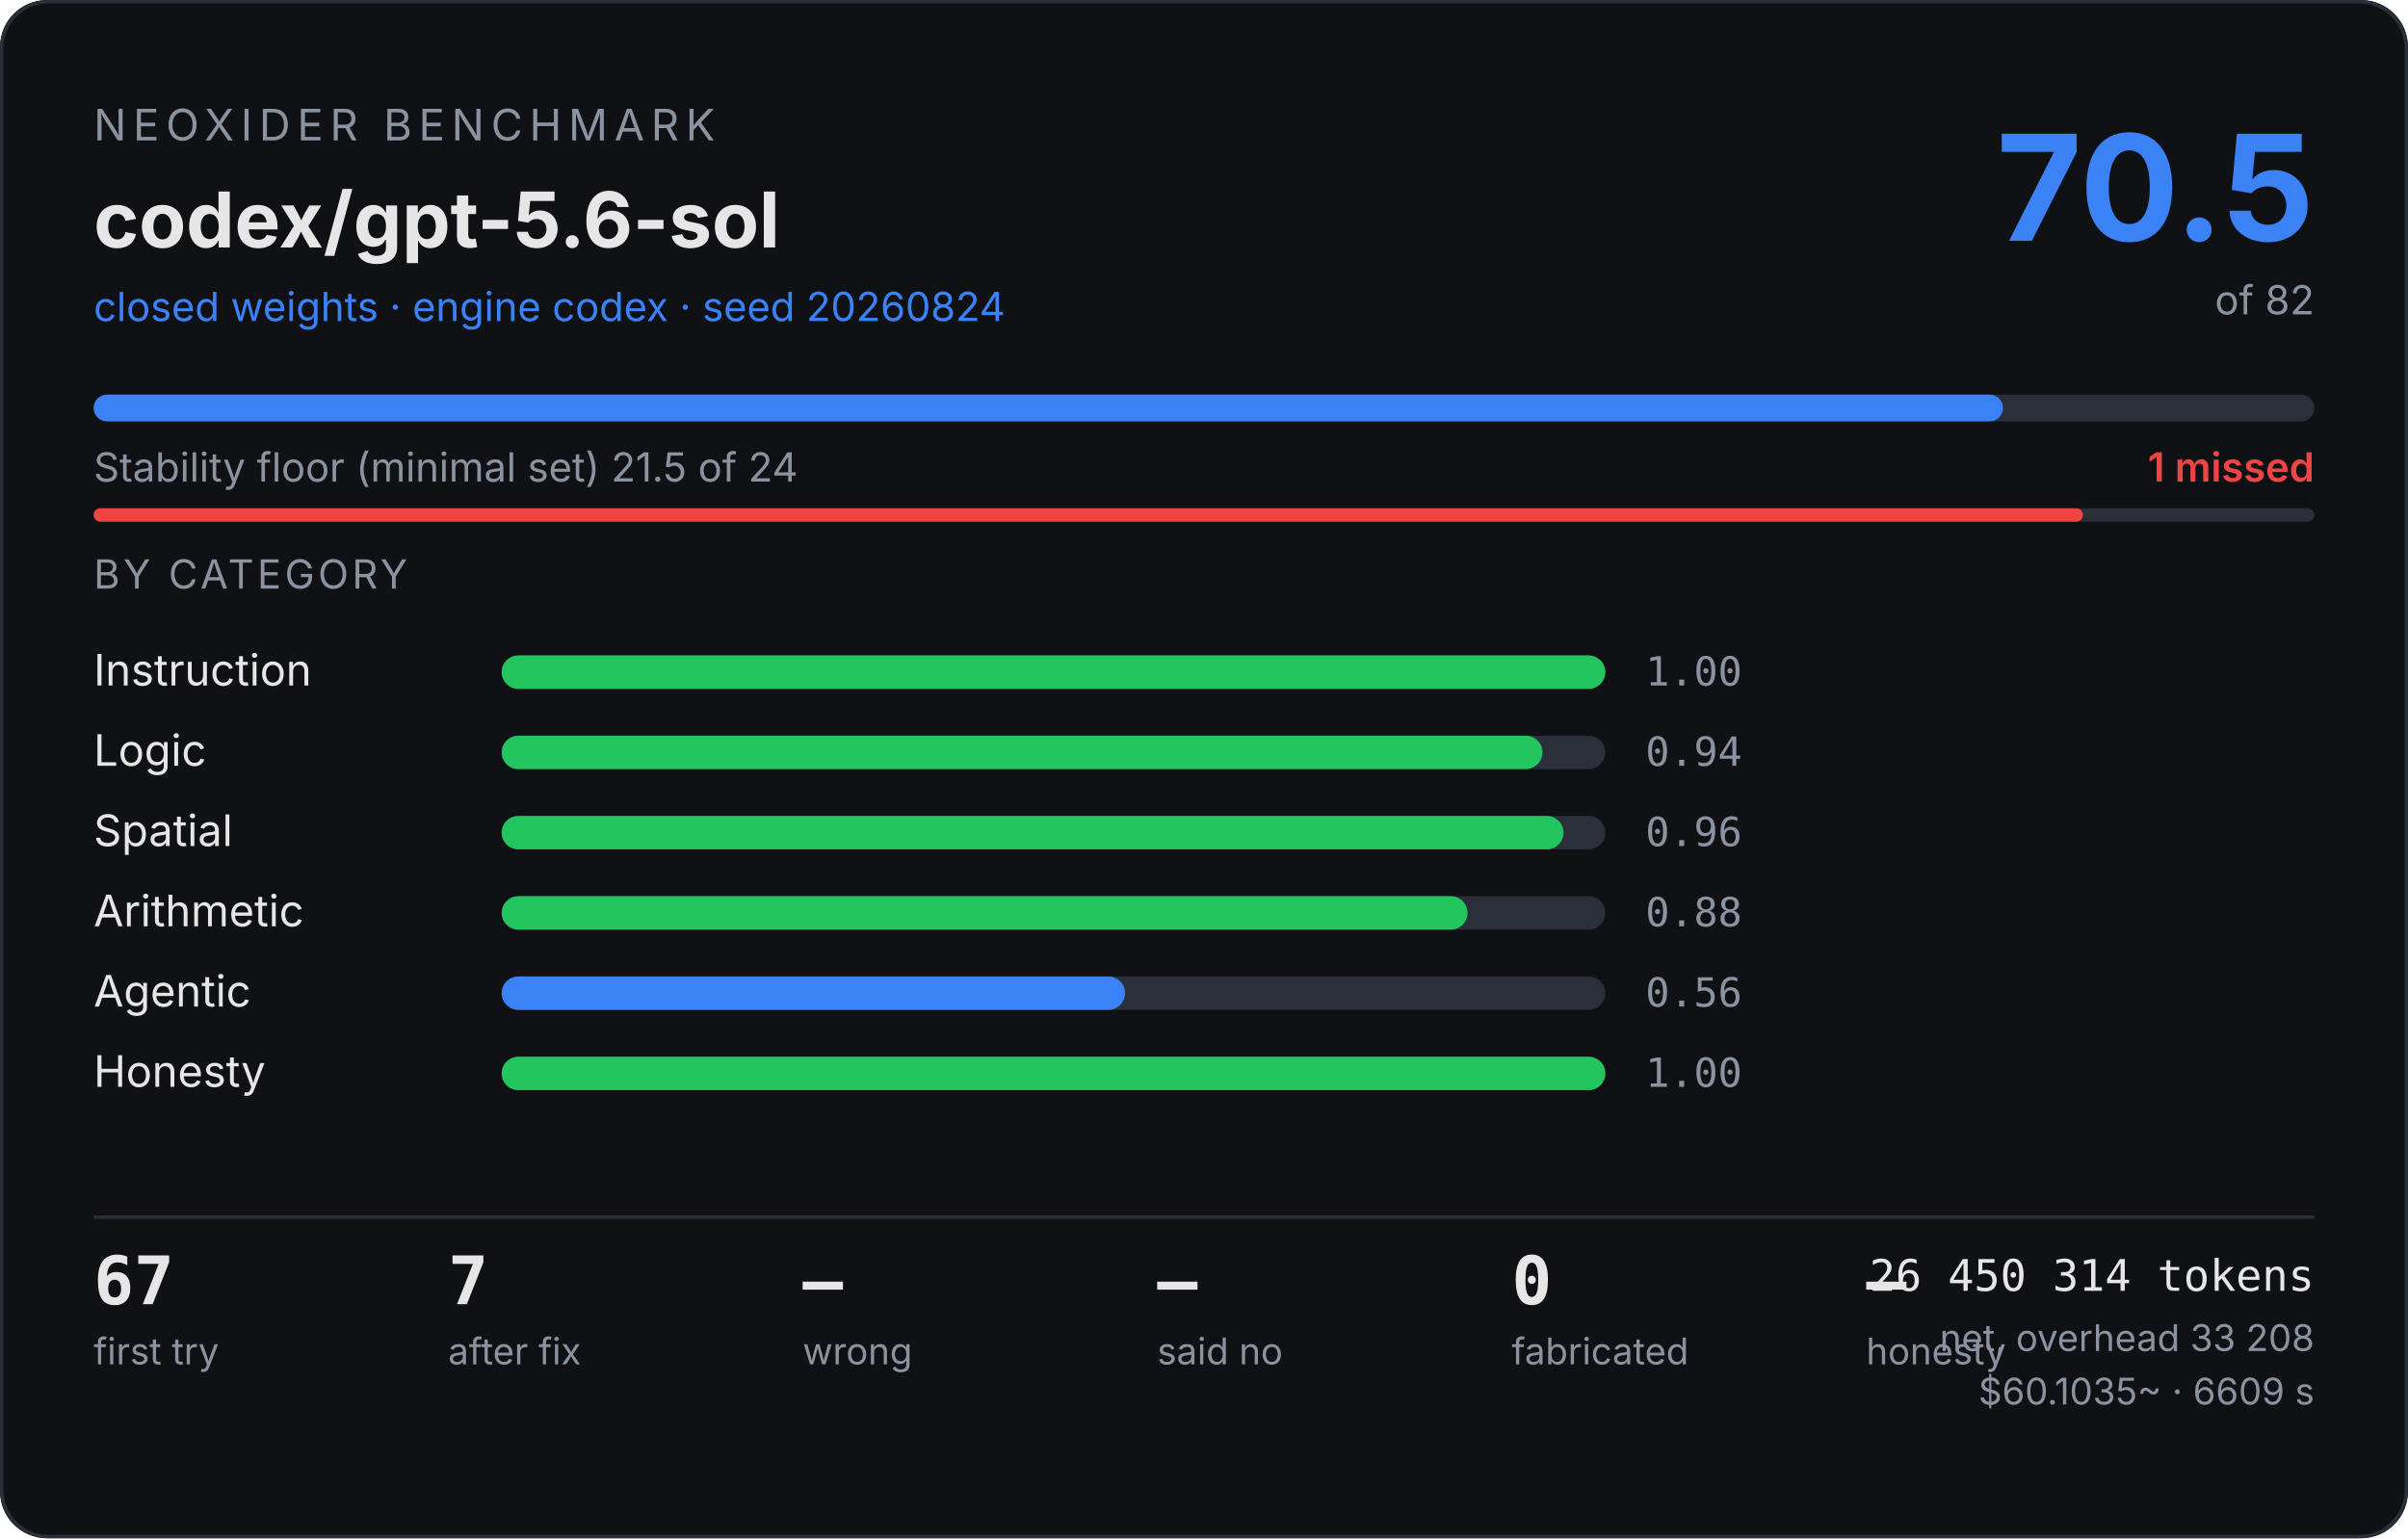
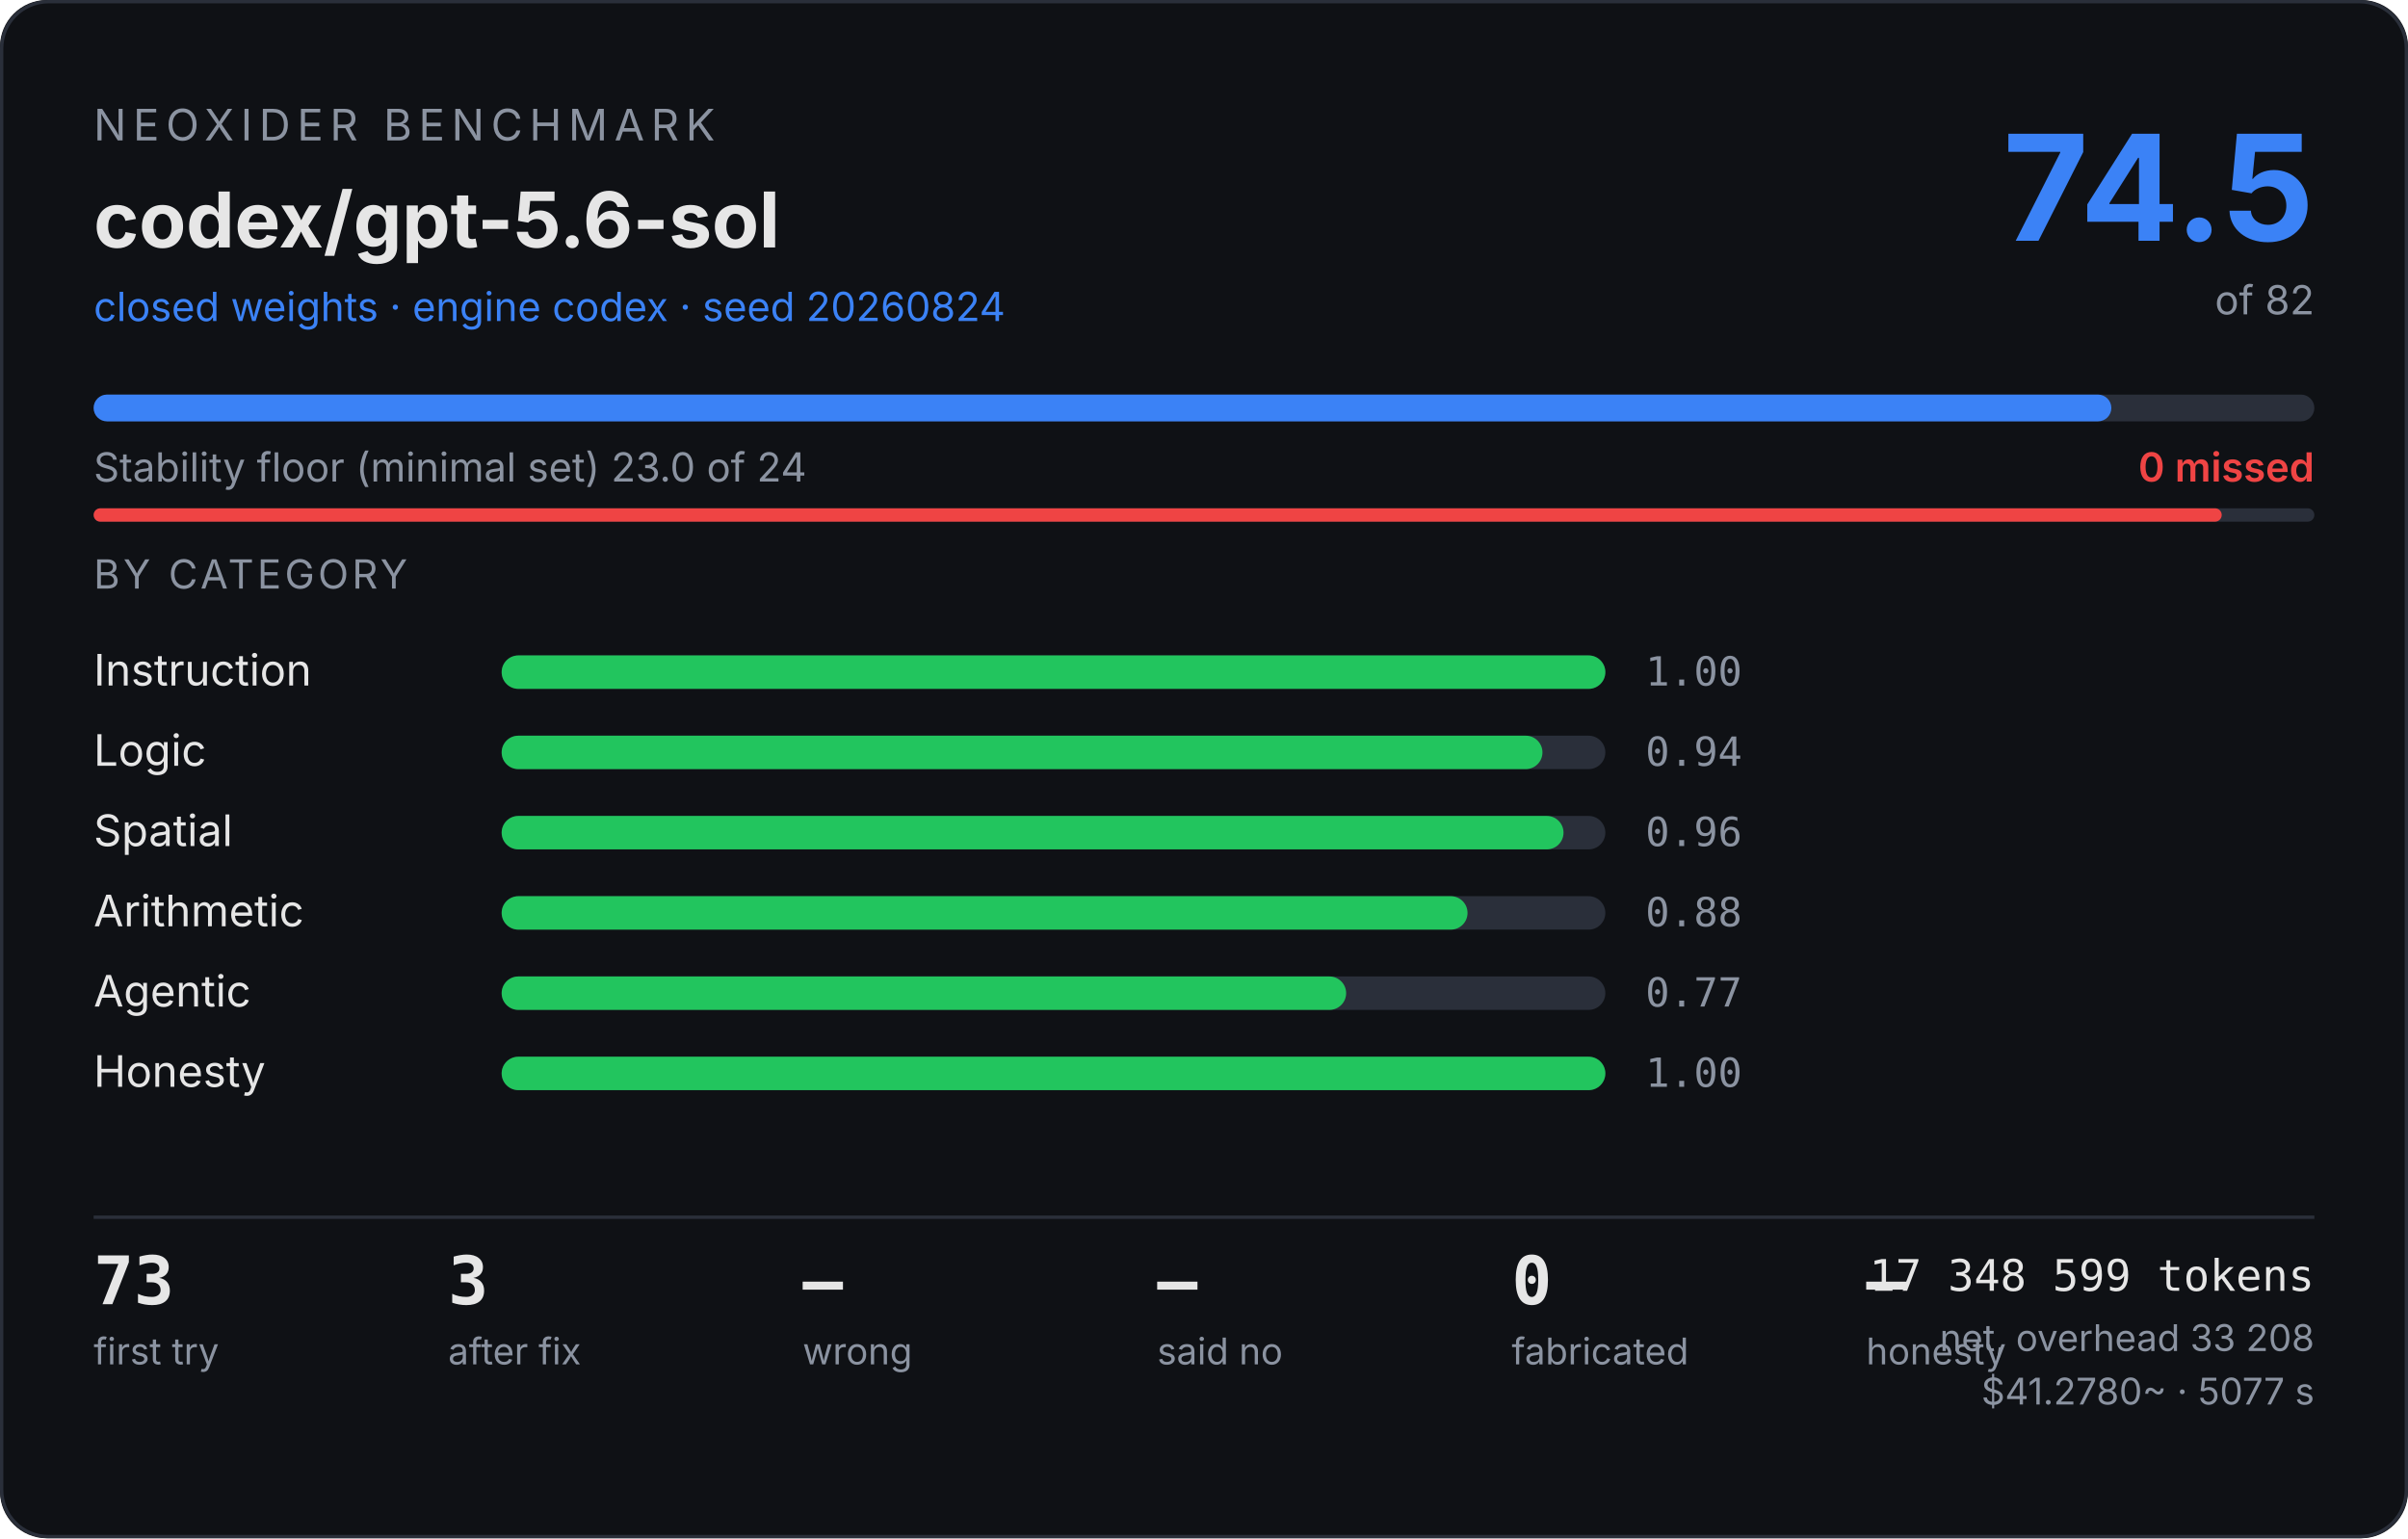
<svg xmlns="http://www.w3.org/2000/svg" width="720" height="460" viewBox="0 0 720 460" font-family="system-ui,-apple-system,Segoe UI,sans-serif">
  <rect width="720" height="460" rx="14" fill="#0f1115" />
  <rect x="0.5" y="0.5" width="719" height="459" rx="14" fill="none" stroke="#2a2f3a" />
  <text x="28" y="42" fill="#8b93a1" font-size="13" letter-spacing="2">NEOXIDER BENCHMARK</text>
  <text x="28" y="74" fill="#e6e6e6" font-size="23" font-weight="700">codex/gpt-5.6-sol</text>
  <text x="28" y="96" fill="#3b82f6" font-size="12">closed weights · engine codex · seed 20260824</text>
-   <text x="692" y="72" text-anchor="end" fill="#3b82f6" font-size="44" font-weight="700">70.5</text>
+   <text x="692" y="72" text-anchor="end" fill="#3b82f6" font-size="44" font-weight="700">74.5</text>
  <text x="692" y="94" text-anchor="end" fill="#8b93a1" font-size="12">of 82</text>
  <rect x="28" y="118" width="664" height="8" rx="4" fill="#2a2f3a" />
-   <rect x="28" y="118" width="570.9" height="8" rx="4" fill="#3b82f6" />
-   <text x="28" y="144" fill="#8b93a1" font-size="12">Stability floor (minimal set) 21.5 of 24</text>
-   <text x="692" y="144" text-anchor="end" fill="#ef4444" font-size="12" font-weight="600">1 missed</text>
+   <rect x="28" y="118" width="603.3" height="8" rx="4" fill="#3b82f6" />
+   <text x="28" y="144" fill="#8b93a1" font-size="12">Stability floor (minimal set) 23.0 of 24</text>
+   <text x="692" y="144" text-anchor="end" fill="#ef4444" font-size="12" font-weight="600">0 missed</text>
  <rect x="28" y="152" width="664" height="4" rx="2" fill="#2a2f3a" />
-   <rect x="28" y="152" width="594.8" height="4" rx="2" fill="#ef4444" />
+   <rect x="28" y="152" width="636.3" height="4" rx="2" fill="#ef4444" />
  <text x="28" y="176" fill="#8b93a1" font-size="12" letter-spacing="1">BY CATEGORY</text>
  <text x="28" y="205" fill="#e6e6e6" font-size="13">Instruction</text>
  <rect x="150" y="196" width="330" height="10" rx="5" fill="#2a2f3a" />
  <rect x="150" y="196" width="330.0" height="10" rx="5" fill="#22c55e" />
  <text x="492" y="205" fill="#8b93a1" font-size="12" font-family="ui-monospace,Consolas,monospace">1.00</text>
  <text x="28" y="229" fill="#e6e6e6" font-size="13">Logic</text>
  <rect x="150" y="220" width="330" height="10" rx="5" fill="#2a2f3a" />
  <rect x="150" y="220" width="311.2" height="10" rx="5" fill="#22c55e" />
  <text x="492" y="229" fill="#8b93a1" font-size="12" font-family="ui-monospace,Consolas,monospace">0.94</text>
  <text x="28" y="253" fill="#e6e6e6" font-size="13">Spatial</text>
  <rect x="150" y="244" width="330" height="10" rx="5" fill="#2a2f3a" />
  <rect x="150" y="244" width="317.5" height="10" rx="5" fill="#22c55e" />
  <text x="492" y="253" fill="#8b93a1" font-size="12" font-family="ui-monospace,Consolas,monospace">0.96</text>
  <text x="28" y="277" fill="#e6e6e6" font-size="13">Arithmetic</text>
  <rect x="150" y="268" width="330" height="10" rx="5" fill="#2a2f3a" />
  <rect x="150" y="268" width="288.8" height="10" rx="5" fill="#22c55e" />
  <text x="492" y="277" fill="#8b93a1" font-size="12" font-family="ui-monospace,Consolas,monospace">0.88</text>
  <text x="28" y="301" fill="#e6e6e6" font-size="13">Agentic</text>
  <rect x="150" y="292" width="330" height="10" rx="5" fill="#2a2f3a" />
-   <rect x="150" y="292" width="186.4" height="10" rx="5" fill="#3b82f6" />
-   <text x="492" y="301" fill="#8b93a1" font-size="12" font-family="ui-monospace,Consolas,monospace">0.56</text>
+   <rect x="150" y="292" width="252.5" height="10" rx="5" fill="#22c55e" />
+   <text x="492" y="301" fill="#8b93a1" font-size="12" font-family="ui-monospace,Consolas,monospace">0.77</text>
  <text x="28" y="325" fill="#e6e6e6" font-size="13">Honesty</text>
  <rect x="150" y="316" width="330" height="10" rx="5" fill="#2a2f3a" />
  <rect x="150" y="316" width="330.0" height="10" rx="5" fill="#22c55e" />
  <text x="492" y="325" fill="#8b93a1" font-size="12" font-family="ui-monospace,Consolas,monospace">1.00</text>
  <line x1="28" y1="364" x2="692" y2="364" stroke="#2a2f3a" />
-   <text x="28" y="390" fill="#e6e6e6" font-size="20" font-weight="700" font-family="ui-monospace,Consolas,monospace">67</text>
+   <text x="28" y="390" fill="#e6e6e6" font-size="20" font-weight="700" font-family="ui-monospace,Consolas,monospace">73</text>
  <text x="28" y="408" fill="#8b93a1" font-size="11">first try</text>
-   <text x="134" y="390" fill="#e6e6e6" font-size="20" font-weight="700" font-family="ui-monospace,Consolas,monospace">7</text>
+   <text x="134" y="390" fill="#e6e6e6" font-size="20" font-weight="700" font-family="ui-monospace,Consolas,monospace">3</text>
  <text x="134" y="408" fill="#8b93a1" font-size="11">after fix</text>
  <text x="240" y="390" fill="#e6e6e6" font-size="20" font-weight="700" font-family="ui-monospace,Consolas,monospace">—</text>
  <text x="240" y="408" fill="#8b93a1" font-size="11">wrong</text>
  <text x="346" y="390" fill="#e6e6e6" font-size="20" font-weight="700" font-family="ui-monospace,Consolas,monospace">—</text>
  <text x="346" y="408" fill="#8b93a1" font-size="11">said no</text>
  <text x="452" y="390" fill="#e6e6e6" font-size="20" font-weight="700" font-family="ui-monospace,Consolas,monospace">0</text>
  <text x="452" y="408" fill="#8b93a1" font-size="11">fabricated</text>
  <text x="558" y="390" fill="#e6e6e6" font-size="20" font-weight="700" font-family="ui-monospace,Consolas,monospace">—</text>
  <text x="558" y="408" fill="#8b93a1" font-size="11">honesty</text>
-   <text x="692" y="386" text-anchor="end" fill="#e6e6e6" font-size="13" font-family="ui-monospace,Consolas,monospace">26 450 314 tokens</text>
+   <text x="692" y="386" text-anchor="end" fill="#e6e6e6" font-size="13" font-family="ui-monospace,Consolas,monospace">17 348 599 tokens</text>
  <text x="692" y="404" text-anchor="end" fill="#8b93a1" font-size="11">net, overhead 33 208</text>
-   <text x="692" y="420" text-anchor="end" fill="#8b93a1" font-size="11">$60.1035~ · 6609 s</text>
+   <text x="692" y="420" text-anchor="end" fill="#8b93a1" font-size="11">$41.2780~ · 5077 s</text>
</svg>
